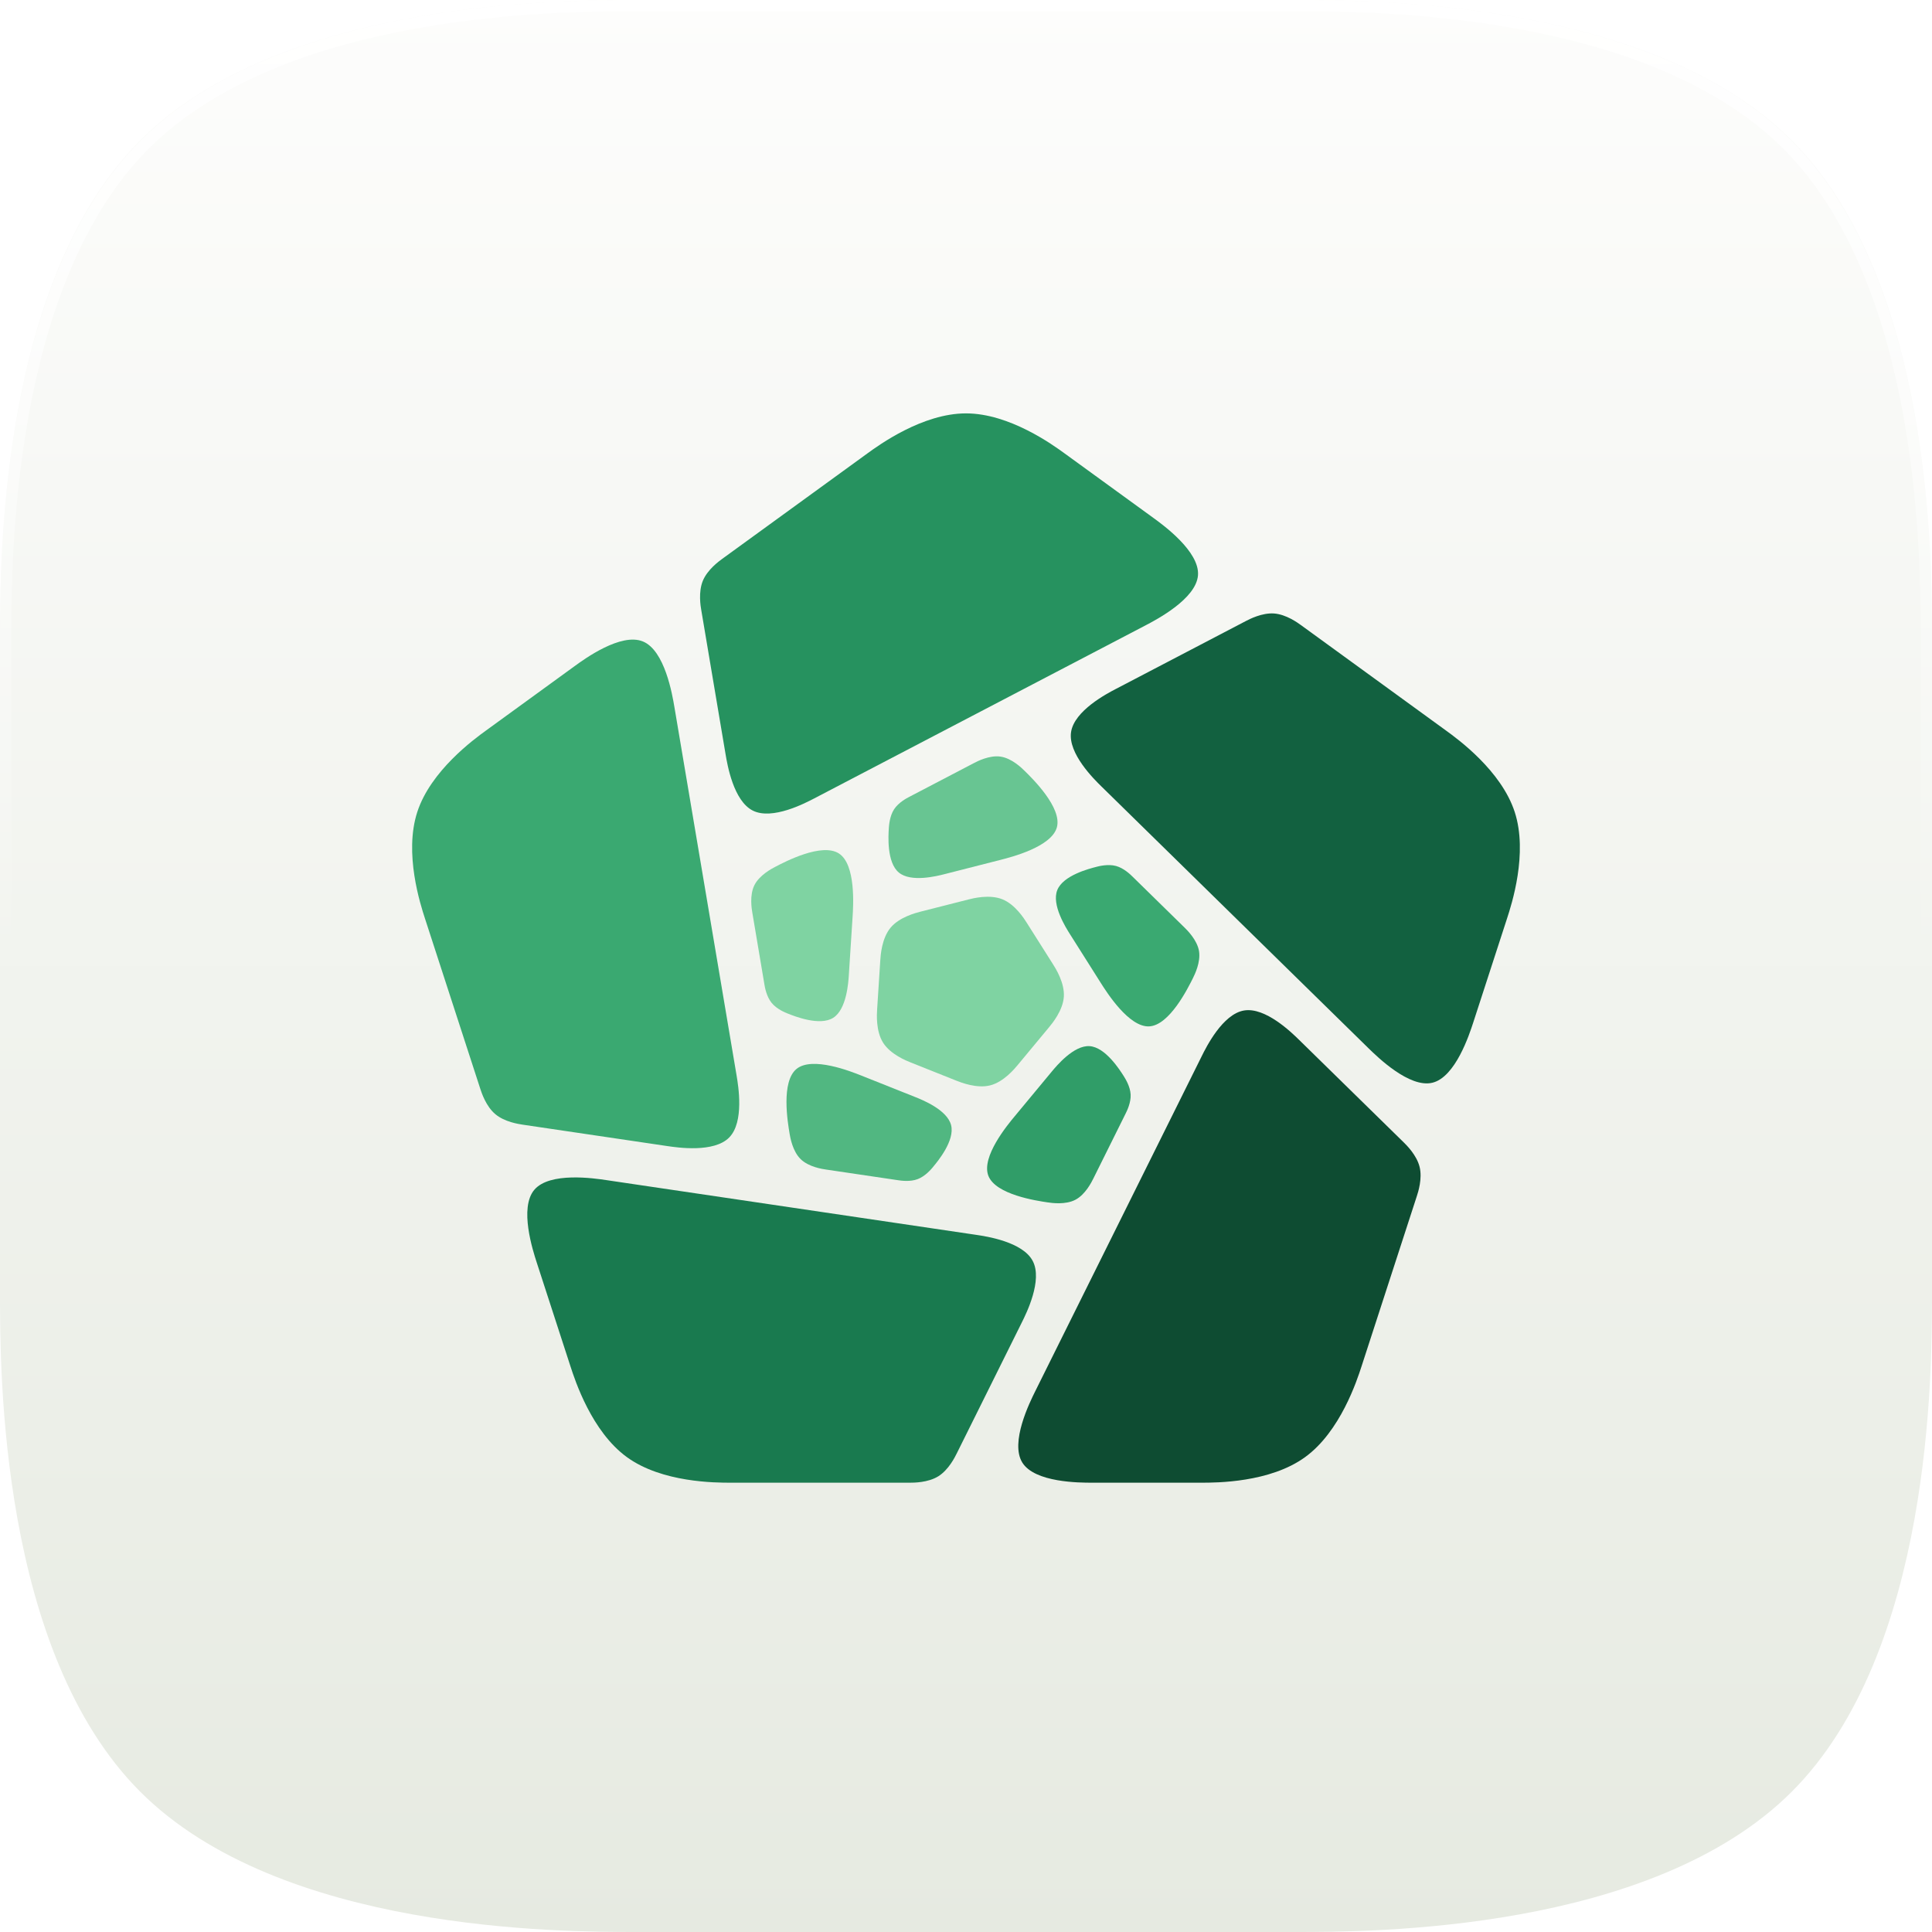
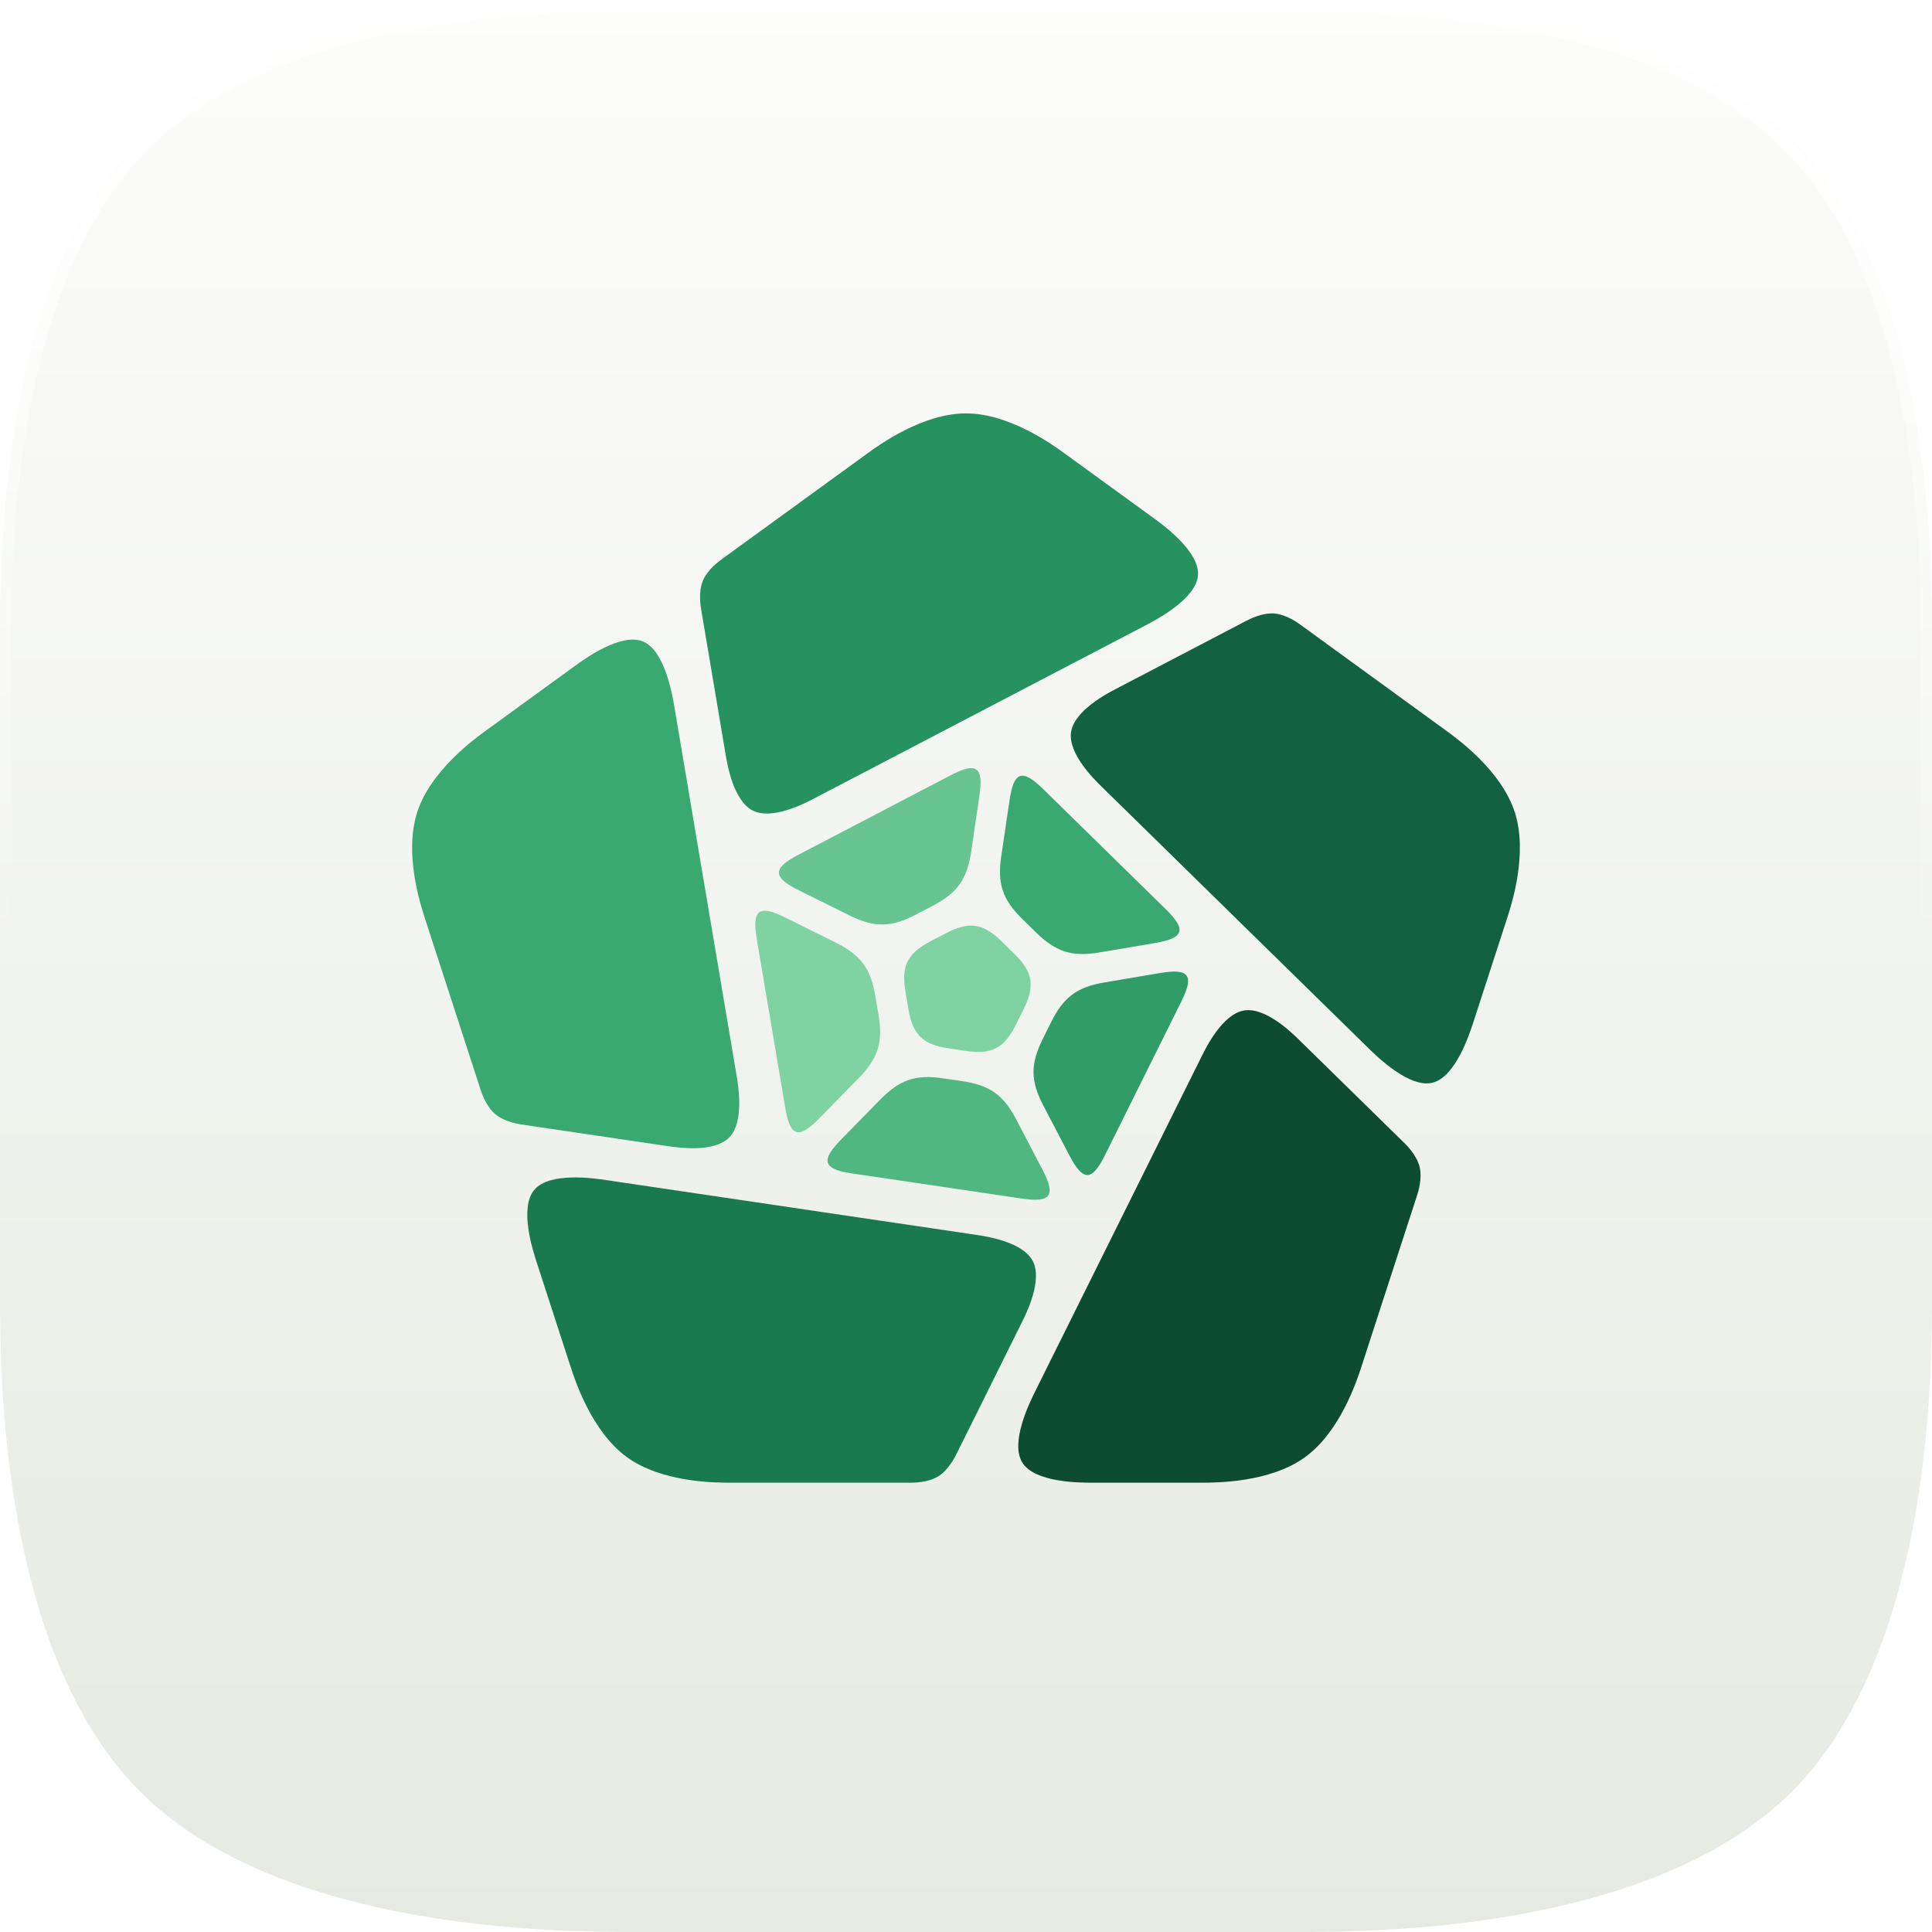
<svg xmlns="http://www.w3.org/2000/svg" viewBox="0 0 512 512" width="512" height="512" role="img" aria-label="Pentad">
  <defs>
    <linearGradient id="plate" x1="0" y1="0" x2="0" y2="1">
      <stop offset="0" stop-color="#FDFDFC" />
      <stop offset="1" stop-color="#E6EAE1" />
    </linearGradient>
    <linearGradient id="rim" x1="0" y1="0" x2="0" y2="1">
      <stop offset="0" stop-color="#FFFFFF" stop-opacity="0.9" />
      <stop offset="0.5" stop-color="#FFFFFF" stop-opacity="0" />
    </linearGradient>
  </defs>
  <path fill="url(#plate)" d="M0 168.96C0 148.68 0 74.34 37.17 37.17C74.34 0 148.68 0 168.96 0L343.04 0C363.32 0 437.66 0 474.83 37.17C512 74.34 512 148.68 512 168.96L512 343.04C512 363.32 512 437.66 474.83 474.83C437.66 512 363.32 512 343.04 512L168.96 512C148.68 512 74.34 512 37.17 474.83C0 437.66 0 363.32 0 343.04Z" />
  <path fill="none" stroke="url(#rim)" stroke-width="3" d="M1.5 168.96C1.5 148.86 1.5 75.18 38.34 38.34C75.18 1.5 148.86 1.5 168.96 1.5L343.04 1.5C363.14 1.5 436.82 1.5 473.66 38.34C510.5 75.18 510.5 148.86 510.5 168.96L510.5 343.04C510.5 363.14 510.5 436.82 473.66 473.66C436.82 510.5 363.14 510.5 343.04 510.5L168.96 510.5C148.86 510.5 75.18 510.5 38.34 473.66C1.5 436.82 1.5 363.14 1.5 343.04Z" />
  <path fill="#126140" d="M330.17 164.58C331.09 164.1 334.44 162.35 337.65 162.58C340.85 162.82 343.91 165.04 344.75 165.65L383.18 193.58C386.33 195.86 397.86 204.24 401.42 215.2C404.98 226.17 400.58 239.72 399.38 243.41L390.42 270.99C389.41 274.08 385.73 285.43 379.62 286.93C373.52 288.43 365 280.07 362.67 277.8L291.9 208.43C289.99 206.56 283 199.71 283.84 194.02C284.69 188.33 293.36 183.8 295.73 182.57Z" />
  <path fill="#0E4C32" d="M372.01 302.75C372.74 303.47 375.44 306.12 376.21 309.24C376.98 312.36 375.81 315.96 375.49 316.94L360.81 362.13C359.61 365.82 355.2 379.38 345.87 386.15C336.55 392.93 322.3 392.93 318.41 392.93L289.42 392.93C286.17 392.93 274.23 392.93 270.92 387.59C267.61 382.24 272.92 371.56 274.37 368.65L318.47 279.9C319.65 277.51 324.01 268.74 329.68 267.79C335.35 266.83 342.34 273.68 344.25 275.55Z" />
  <path fill="#197A4F" d="M253.52 385.23C253.06 386.16 251.38 389.54 248.65 391.24C245.91 392.93 242.13 392.93 241.1 392.93L193.59 392.93C189.7 392.93 175.45 392.93 166.13 386.15C156.8 379.38 152.39 365.82 151.19 362.13L142.23 334.55C141.23 331.46 137.54 320.11 141.6 315.31C145.66 310.51 157.46 312.26 160.68 312.74L258.71 327.25C261.35 327.64 271.03 329.08 273.69 334.18C276.36 339.27 272 348.04 270.81 350.43Z" />
  <path fill="#3AA971" d="M138.46 298.04C137.44 297.88 133.7 297.33 131.25 295.25C128.79 293.18 127.62 289.58 127.3 288.6L112.62 243.41C111.42 239.72 107.02 226.17 110.58 215.2C114.14 204.24 125.67 195.86 128.82 193.58L152.27 176.54C154.9 174.62 164.55 167.61 170.37 169.99C176.19 172.36 178.18 184.13 178.72 187.34L195.21 285.05C195.65 287.69 197.28 297.34 193.25 301.44C189.23 305.55 179.55 304.12 176.91 303.73Z" />
  <path fill="#26925F" d="M185.84 161.66C185.66 160.65 185.04 156.92 186.25 153.94C187.47 150.96 190.53 148.74 191.36 148.13L229.8 120.21C232.94 117.92 244.47 109.55 256 109.55C267.53 109.55 279.06 117.92 282.2 120.21L305.66 137.25C308.29 139.16 317.94 146.17 317.48 152.44C317.02 158.71 306.44 164.23 303.56 165.74L215.72 211.62C213.35 212.85 204.68 217.39 199.53 214.83C194.37 212.27 192.75 202.62 192.3 199.98Z" />
-   <path fill="#3AA971" d="M290.59 229.71C291.25 229.54 293.65 228.93 295.74 229.49C297.83 230.05 299.6 231.79 300.09 232.27L313.89 245.79C314.61 246.5 317.25 249.09 317.75 252.03C318.24 254.98 316.6 258.29 316.15 259.19L316.14 259.22C314.8 261.9 309.92 271.73 304.55 272C299.18 272.28 293.31 263 291.71 260.47L283.5 247.48C282.46 245.83 278.63 239.78 280.19 235.88C281.74 231.97 288.68 230.2 290.57 229.72Z" />
-   <path fill="#309D68" d="M297.83 285.23C298.19 285.8 299.52 287.9 299.63 290.06C299.74 292.22 298.63 294.45 298.33 295.05L289.73 312.36C289.28 313.26 287.64 316.57 284.99 317.95C282.34 319.34 278.68 318.8 277.69 318.65L277.66 318.65C274.7 318.21 263.84 316.6 261.92 311.58C260 306.55 267 298.11 268.92 295.81L278.73 283.98C279.98 282.48 284.55 276.97 288.75 277.24C292.95 277.51 296.77 283.56 297.82 285.21Z" />
-   <path fill="#51B781" d="M247.26 309.27C246.83 309.79 245.24 311.7 243.22 312.47C241.2 313.25 238.75 312.88 238.08 312.78L218.96 309.95C217.96 309.81 214.31 309.27 212.17 307.17C210.04 305.08 209.42 301.44 209.25 300.44L209.25 300.41C208.75 297.46 206.93 286.64 211.11 283.26C215.29 279.88 225.49 283.94 228.27 285.04L242.55 290.73C244.36 291.45 251.01 294.09 252.05 298.17C253.09 302.25 248.52 307.75 247.27 309.25Z" />
-   <path fill="#7FD3A2" d="M208.77 268.61C208.14 268.36 205.84 267.44 204.48 265.76C203.12 264.07 202.7 261.63 202.59 260.96L199.38 241.9C199.21 240.91 198.59 237.26 199.92 234.59C201.25 231.91 204.53 230.2 205.42 229.73L205.45 229.72C208.1 228.33 217.83 223.25 222.34 226.19C226.84 229.12 226.14 240.07 225.94 243.06L224.95 258.4C224.83 260.34 224.37 267.49 220.81 269.73C217.25 271.98 210.6 269.34 208.79 268.61Z" />
-   <path fill="#68C592" d="M235.55 219.44C235.6 218.76 235.76 216.28 236.94 214.47C238.12 212.66 240.32 211.51 240.92 211.2L258.05 202.25C258.94 201.78 262.21 200.07 265.17 200.51C268.13 200.95 270.77 203.53 271.49 204.24L271.51 204.26C273.65 206.36 281.48 214.03 280.09 219.23C278.69 224.42 268.06 227.13 265.16 227.87L250.26 231.67C248.37 232.15 241.44 233.92 238.2 231.23C234.96 228.55 235.42 221.41 235.55 219.46Z" />
-   <path fill="#7FD3A2" d="M256.61 238.38C257.81 238.07 262.2 236.95 265.61 238.31C269.02 239.66 271.44 243.49 272.1 244.54L279.09 255.59C279.75 256.63 282.17 260.47 281.93 264.13C281.7 267.79 278.8 271.28 278.01 272.23L269.66 282.29C268.87 283.24 265.97 286.73 262.42 287.63C258.87 288.54 254.65 286.86 253.5 286.41L241.36 281.57C240.21 281.11 236 279.44 234.04 276.34C232.07 273.24 232.37 268.71 232.45 267.48L233.29 254.43C233.37 253.2 233.66 248.68 236.01 245.85C238.35 243.03 242.74 241.91 243.94 241.6Z" />
+   <path fill="#3AA971" d="M265.35 226.84L267.54 212.06C268.67 204.41 270.89 203.66 276.42 209.08L308.96 240.97C314.49 246.38 313.79 248.61 306.16 249.9L291.43 252.39C284.08 253.63 279.86 252.3 274.54 247.09L270.99 243.61C265.67 238.4 264.26 234.2 265.35 226.84Z" />
+   <path fill="#309D68" d="M292.77 260.34L307.5 257.85C315.13 256.57 316.52 258.45 313.08 265.37L292.8 306.18C289.36 313.11 287.02 313.13 283.44 306.27L276.52 293.04C273.07 286.43 273.03 282.01 276.34 275.34L278.55 270.89C281.87 264.22 285.42 261.58 292.77 260.34Z" />
+   <path fill="#51B781" d="M269.37 296.77L276.29 310.01C279.87 316.86 278.51 318.77 270.86 317.64L225.79 310.97C218.14 309.84 217.39 307.62 222.8 302.09L233.26 291.42C238.47 286.1 242.67 284.69 250.04 285.78L254.95 286.51C262.32 287.6 265.93 290.16 269.37 296.77Z" />
+   <path fill="#7FD3A2" d="M227.5 285.78L217.04 296.45C211.63 301.97 209.4 301.27 208.11 293.65L200.53 248.71C199.25 241.08 201.12 239.69 208.05 243.13L221.43 249.78C228.1 253.09 230.74 256.64 231.98 263.99L232.8 268.89C234.04 276.24 232.72 280.46 227.5 285.78Z" />
+   <path fill="#68C592" d="M225.02 242.55L211.64 235.91C204.71 232.46 204.69 230.12 211.55 226.54L251.93 205.45C258.79 201.87 260.7 203.23 259.56 210.88L257.38 225.66C256.28 233.02 253.72 236.63 247.12 240.08L242.72 242.38C236.11 245.83 231.69 245.87 225.02 242.55Z" />
+   <path fill="#7FD3A2" d="M265.47 249.49L268.77 252.73C273.72 257.57 274.34 261.25 271.26 267.46L269.2 271.59C266.12 277.79 262.81 279.52 255.96 278.51L251.39 277.83C244.54 276.82 241.88 274.2 240.72 267.38L239.96 262.82C238.8 255.99 240.47 252.65 246.6 249.44L250.7 247.31C256.83 244.1 260.53 244.65 265.47 249.49Z" />
</svg>
